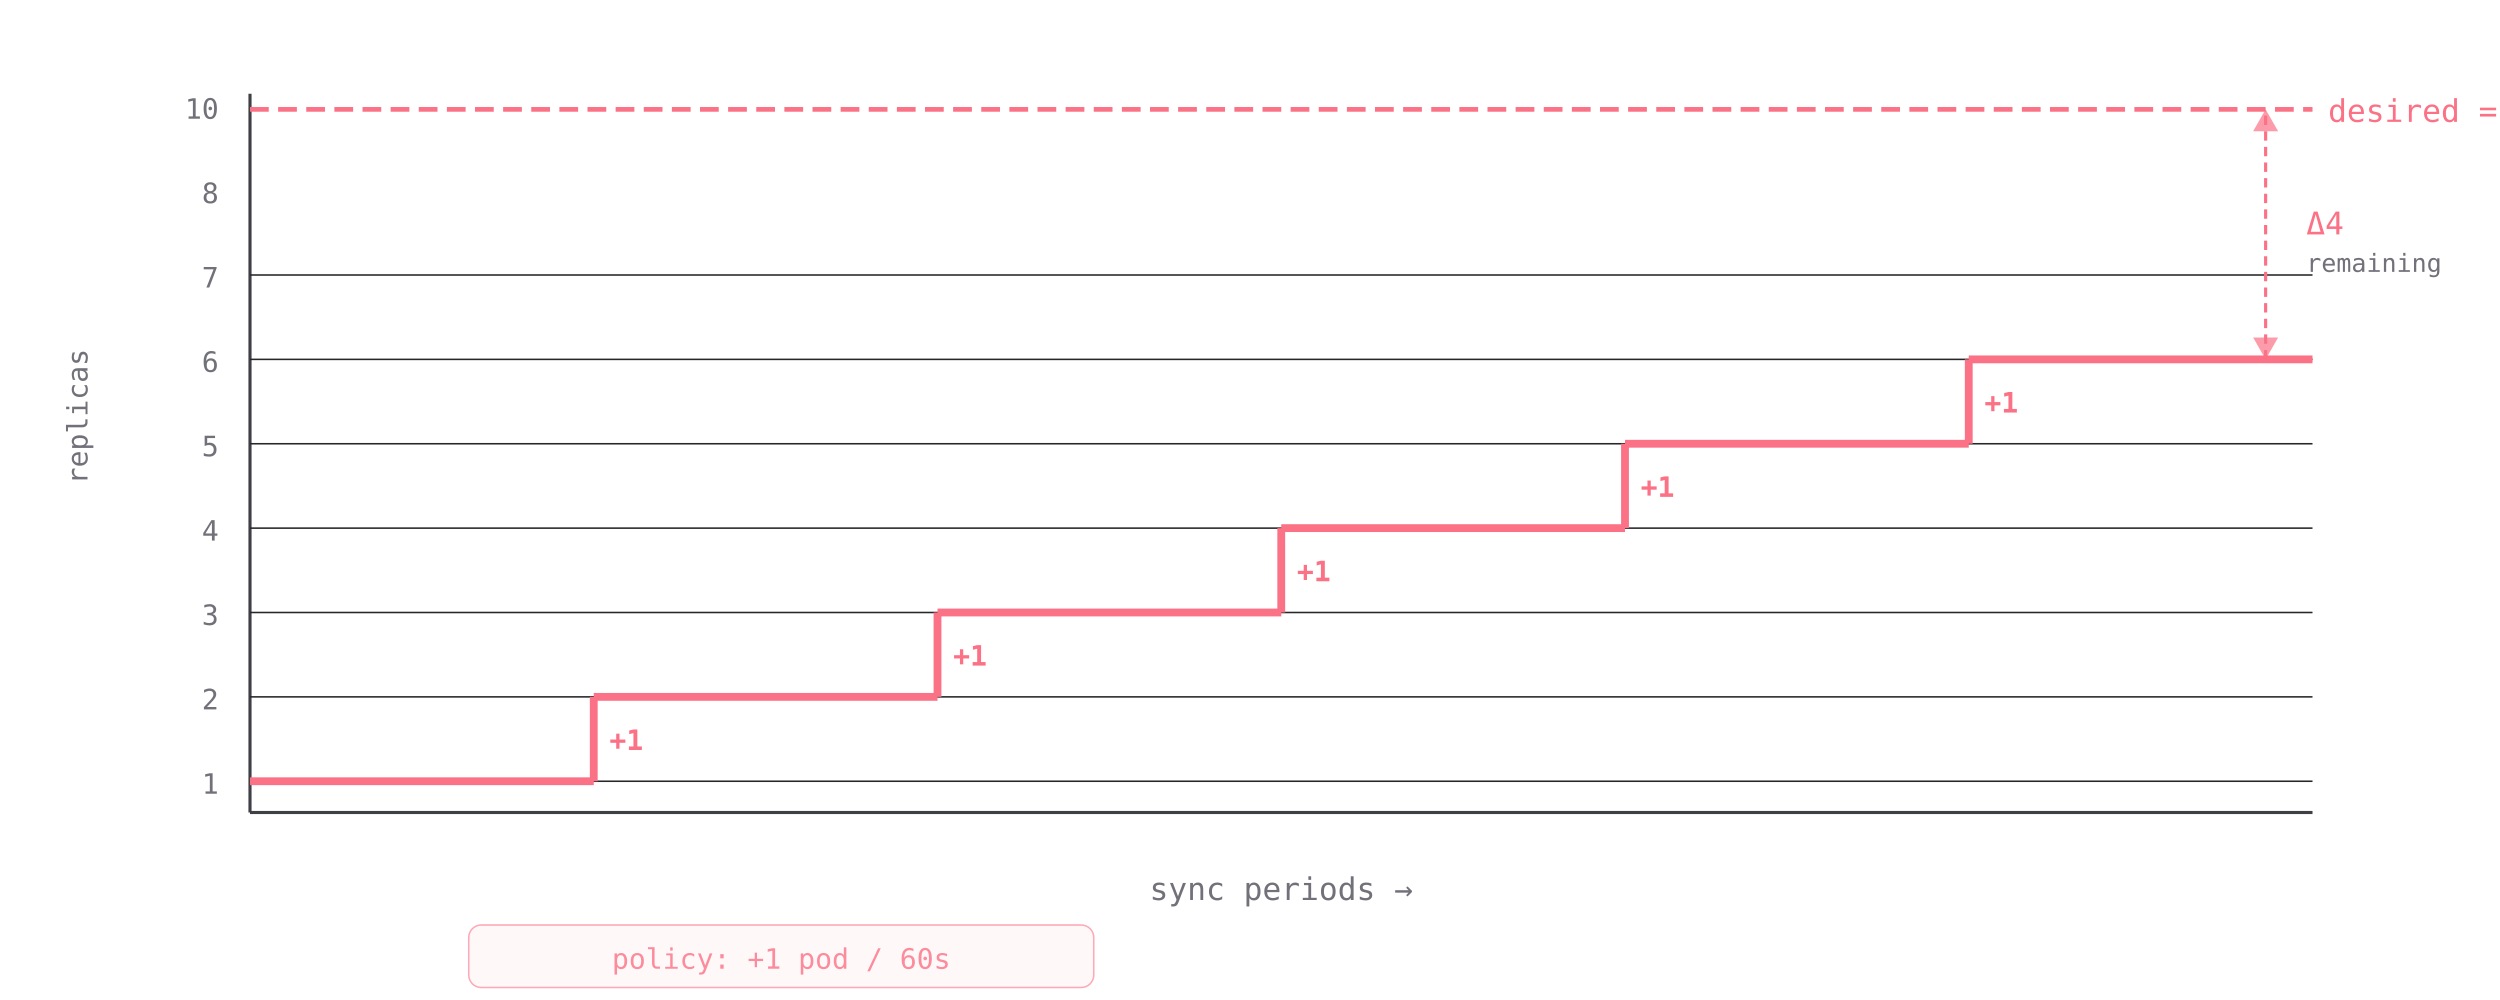
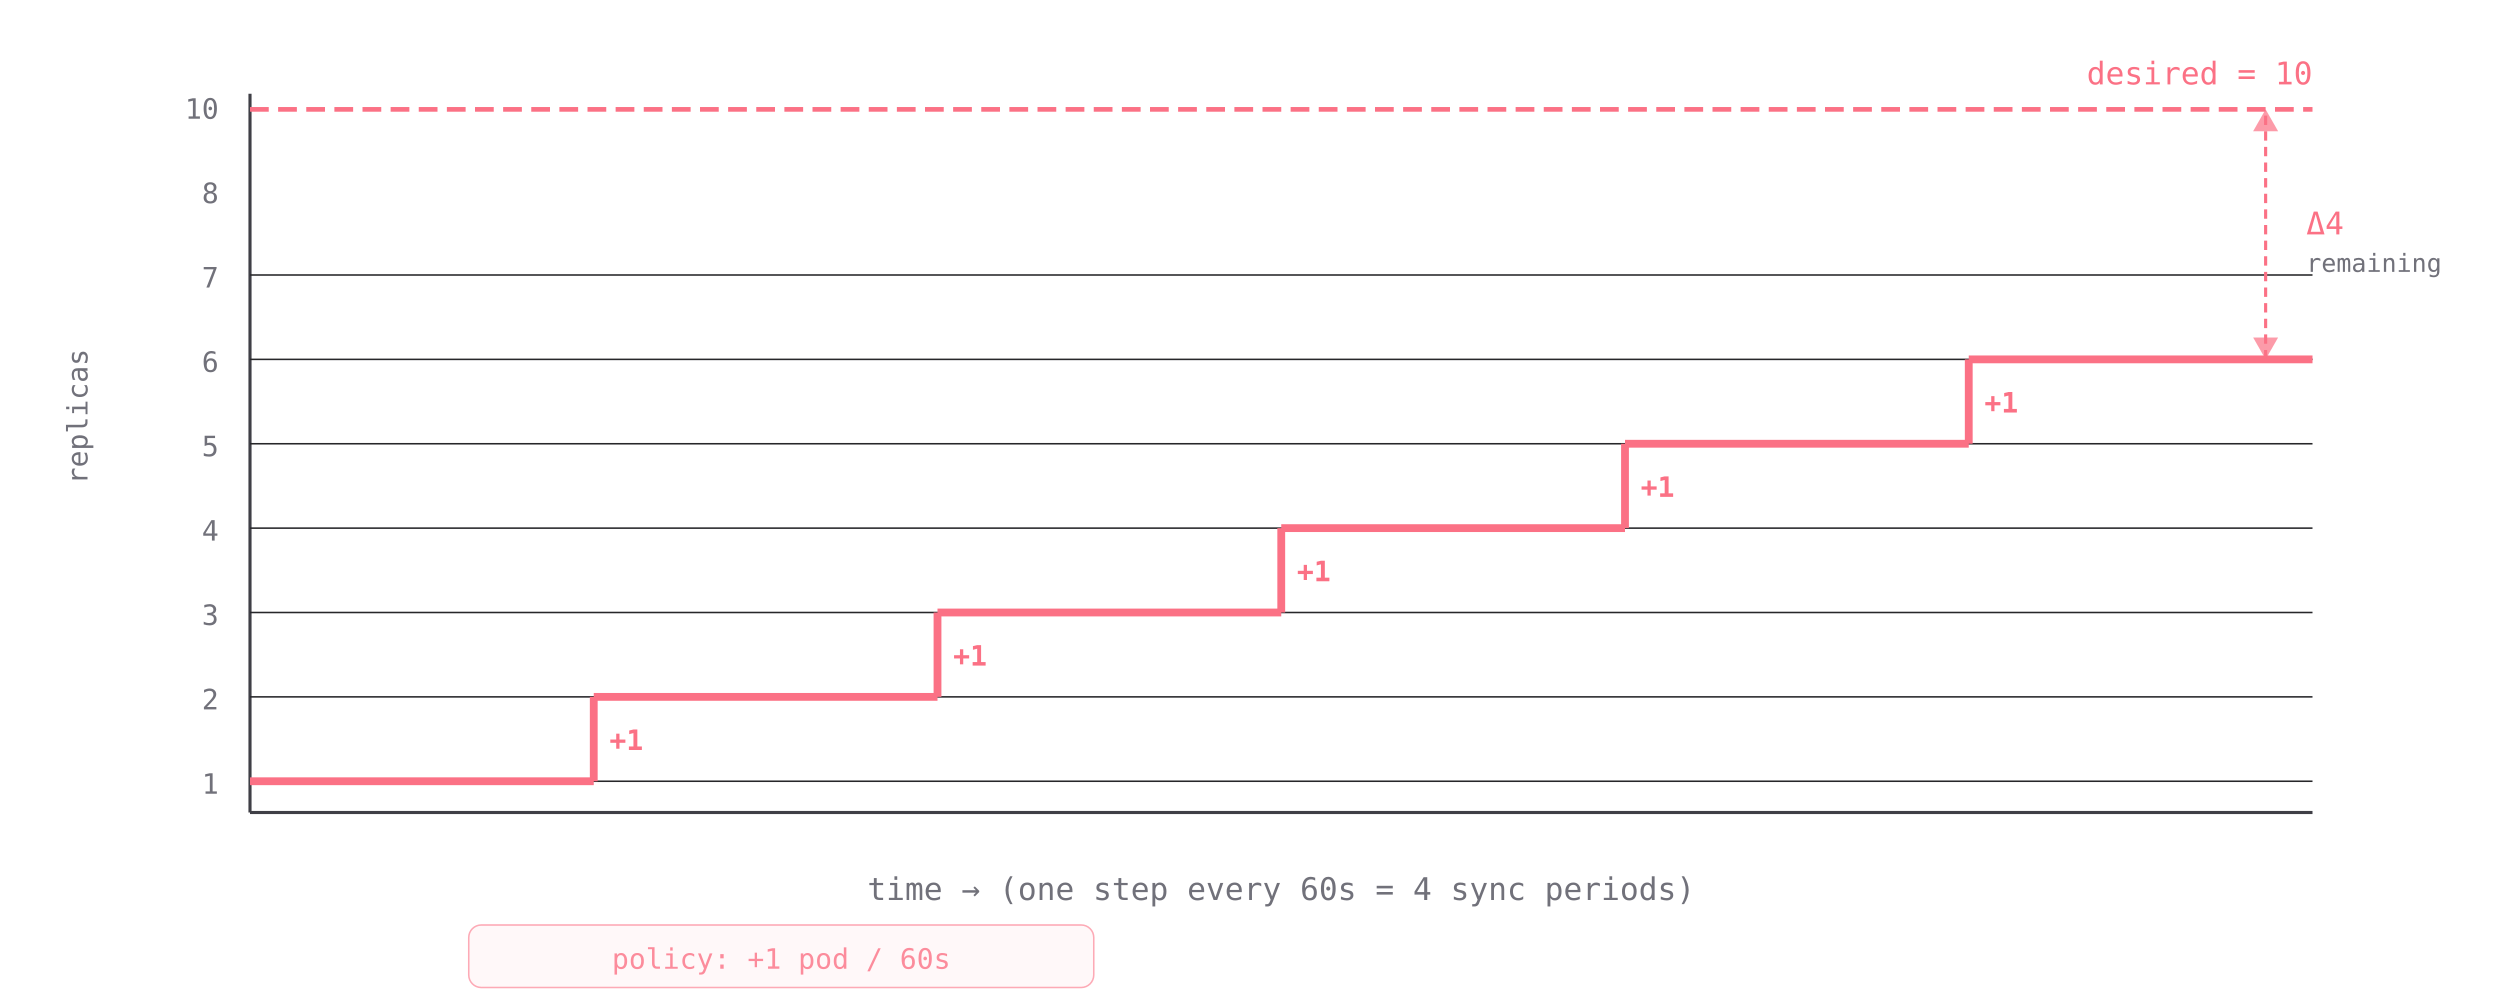
<svg xmlns="http://www.w3.org/2000/svg" viewBox="0 0 800 320" style="background:#0f1117;border-radius:12px" aria-label="Rate limiting staircase diagram">
  <line x1="80" y1="30" x2="80" y2="260" stroke="#3f3f46" stroke-width="1" />
  <line x1="80" y1="260" x2="740" y2="260" stroke="#3f3f46" stroke-width="1" />
  <text x="28" y="155" fill="#71717a" font-size="9" font-family="monospace" transform="rotate(-90 28 155)">replicas</text>
-   <text x="410" y="288" text-anchor="middle" fill="#71717a" font-size="10" font-family="monospace">sync periods →</text>
+   <text x="410" y="288" text-anchor="middle" fill="#71717a" font-size="10" font-family="monospace">time → (one step every 60s = 4 sync periods)</text>
  <text x="70" y="254" text-anchor="end" fill="#71717a" font-size="9" font-family="monospace">1</text>
  <text x="70" y="227" text-anchor="end" fill="#71717a" font-size="9" font-family="monospace">2</text>
  <text x="70" y="200" text-anchor="end" fill="#71717a" font-size="9" font-family="monospace">3</text>
  <text x="70" y="173" text-anchor="end" fill="#71717a" font-size="9" font-family="monospace">4</text>
  <text x="70" y="146" text-anchor="end" fill="#71717a" font-size="9" font-family="monospace">5</text>
  <text x="70" y="119" text-anchor="end" fill="#71717a" font-size="9" font-family="monospace">6</text>
  <text x="70" y="92" text-anchor="end" fill="#71717a" font-size="9" font-family="monospace">7</text>
  <text x="70" y="65" text-anchor="end" fill="#71717a" font-size="9" font-family="monospace">8</text>
  <text x="70" y="38" text-anchor="end" fill="#71717a" font-size="9" font-family="monospace">10</text>
  <line x1="80" y1="250" x2="740" y2="250" stroke="#27272a" stroke-width="0.5" />
  <line x1="80" y1="223" x2="740" y2="223" stroke="#27272a" stroke-width="0.5" />
  <line x1="80" y1="196" x2="740" y2="196" stroke="#27272a" stroke-width="0.5" />
  <line x1="80" y1="169" x2="740" y2="169" stroke="#27272a" stroke-width="0.5" />
  <line x1="80" y1="142" x2="740" y2="142" stroke="#27272a" stroke-width="0.5" />
  <line x1="80" y1="115" x2="740" y2="115" stroke="#27272a" stroke-width="0.5" />
  <line x1="80" y1="88" x2="740" y2="88" stroke="#27272a" stroke-width="0.5" />
  <line x1="80" y1="35" x2="740" y2="35" stroke="#fb7185" stroke-width="1.5" stroke-dasharray="6 3" />
-   <text x="745" y="39" fill="#fb7185" font-size="10" font-weight="500" font-family="monospace">desired = 10</text>
+   <text x="740" y="27" text-anchor="end" fill="#fb7185" font-size="10" font-weight="500" font-family="monospace">desired = 10</text>
  <line x1="80" y1="250" x2="190" y2="250" stroke="#fb7185" stroke-width="2.5" />
  <line x1="190" y1="250" x2="190" y2="223" stroke="#fb7185" stroke-width="2.5" />
  <line x1="190" y1="223" x2="300" y2="223" stroke="#fb7185" stroke-width="2.5" />
  <text x="195" y="240" fill="#fb7185" font-size="9" font-weight="600" font-family="monospace">+1</text>
  <line x1="300" y1="223" x2="300" y2="196" stroke="#fb7185" stroke-width="2.5" />
  <line x1="300" y1="196" x2="410" y2="196" stroke="#fb7185" stroke-width="2.5" />
  <text x="305" y="213" fill="#fb7185" font-size="9" font-weight="600" font-family="monospace">+1</text>
  <line x1="410" y1="196" x2="410" y2="169" stroke="#fb7185" stroke-width="2.5" />
  <line x1="410" y1="169" x2="520" y2="169" stroke="#fb7185" stroke-width="2.5" />
  <text x="415" y="186" fill="#fb7185" font-size="9" font-weight="600" font-family="monospace">+1</text>
  <line x1="520" y1="169" x2="520" y2="142" stroke="#fb7185" stroke-width="2.5" />
  <line x1="520" y1="142" x2="630" y2="142" stroke="#fb7185" stroke-width="2.5" />
  <text x="525" y="159" fill="#fb7185" font-size="9" font-weight="600" font-family="monospace">+1</text>
  <line x1="630" y1="142" x2="630" y2="115" stroke="#fb7185" stroke-width="2.5" />
  <line x1="630" y1="115" x2="740" y2="115" stroke="#fb7185" stroke-width="2.5" />
  <text x="635" y="132" fill="#fb7185" font-size="9" font-weight="600" font-family="monospace">+1</text>
  <line x1="725" y1="115" x2="725" y2="35" stroke="#fb7185" stroke-width="1" stroke-dasharray="3 2" />
  <polygon points="721,42 725,35 729,42" fill="#fb7185" opacity="0.7" />
  <polygon points="721,108 725,115 729,108" fill="#fb7185" opacity="0.7" />
  <text x="738" y="75" fill="#fb7185" font-size="10" font-weight="500" font-family="monospace">Δ4</text>
  <text x="738" y="87" fill="#71717a" font-size="8" font-family="monospace">remaining</text>
  <rect x="150" y="296" width="200" height="20" rx="4" fill="#fb7185" fill-opacity="0.08" stroke="#fb7185" stroke-width="0.5" opacity="0.6" />
  <text x="250" y="310" text-anchor="middle" fill="#fb7185" font-size="9" opacity="0.8" font-family="monospace">policy: +1 pod / 60s</text>
</svg>
